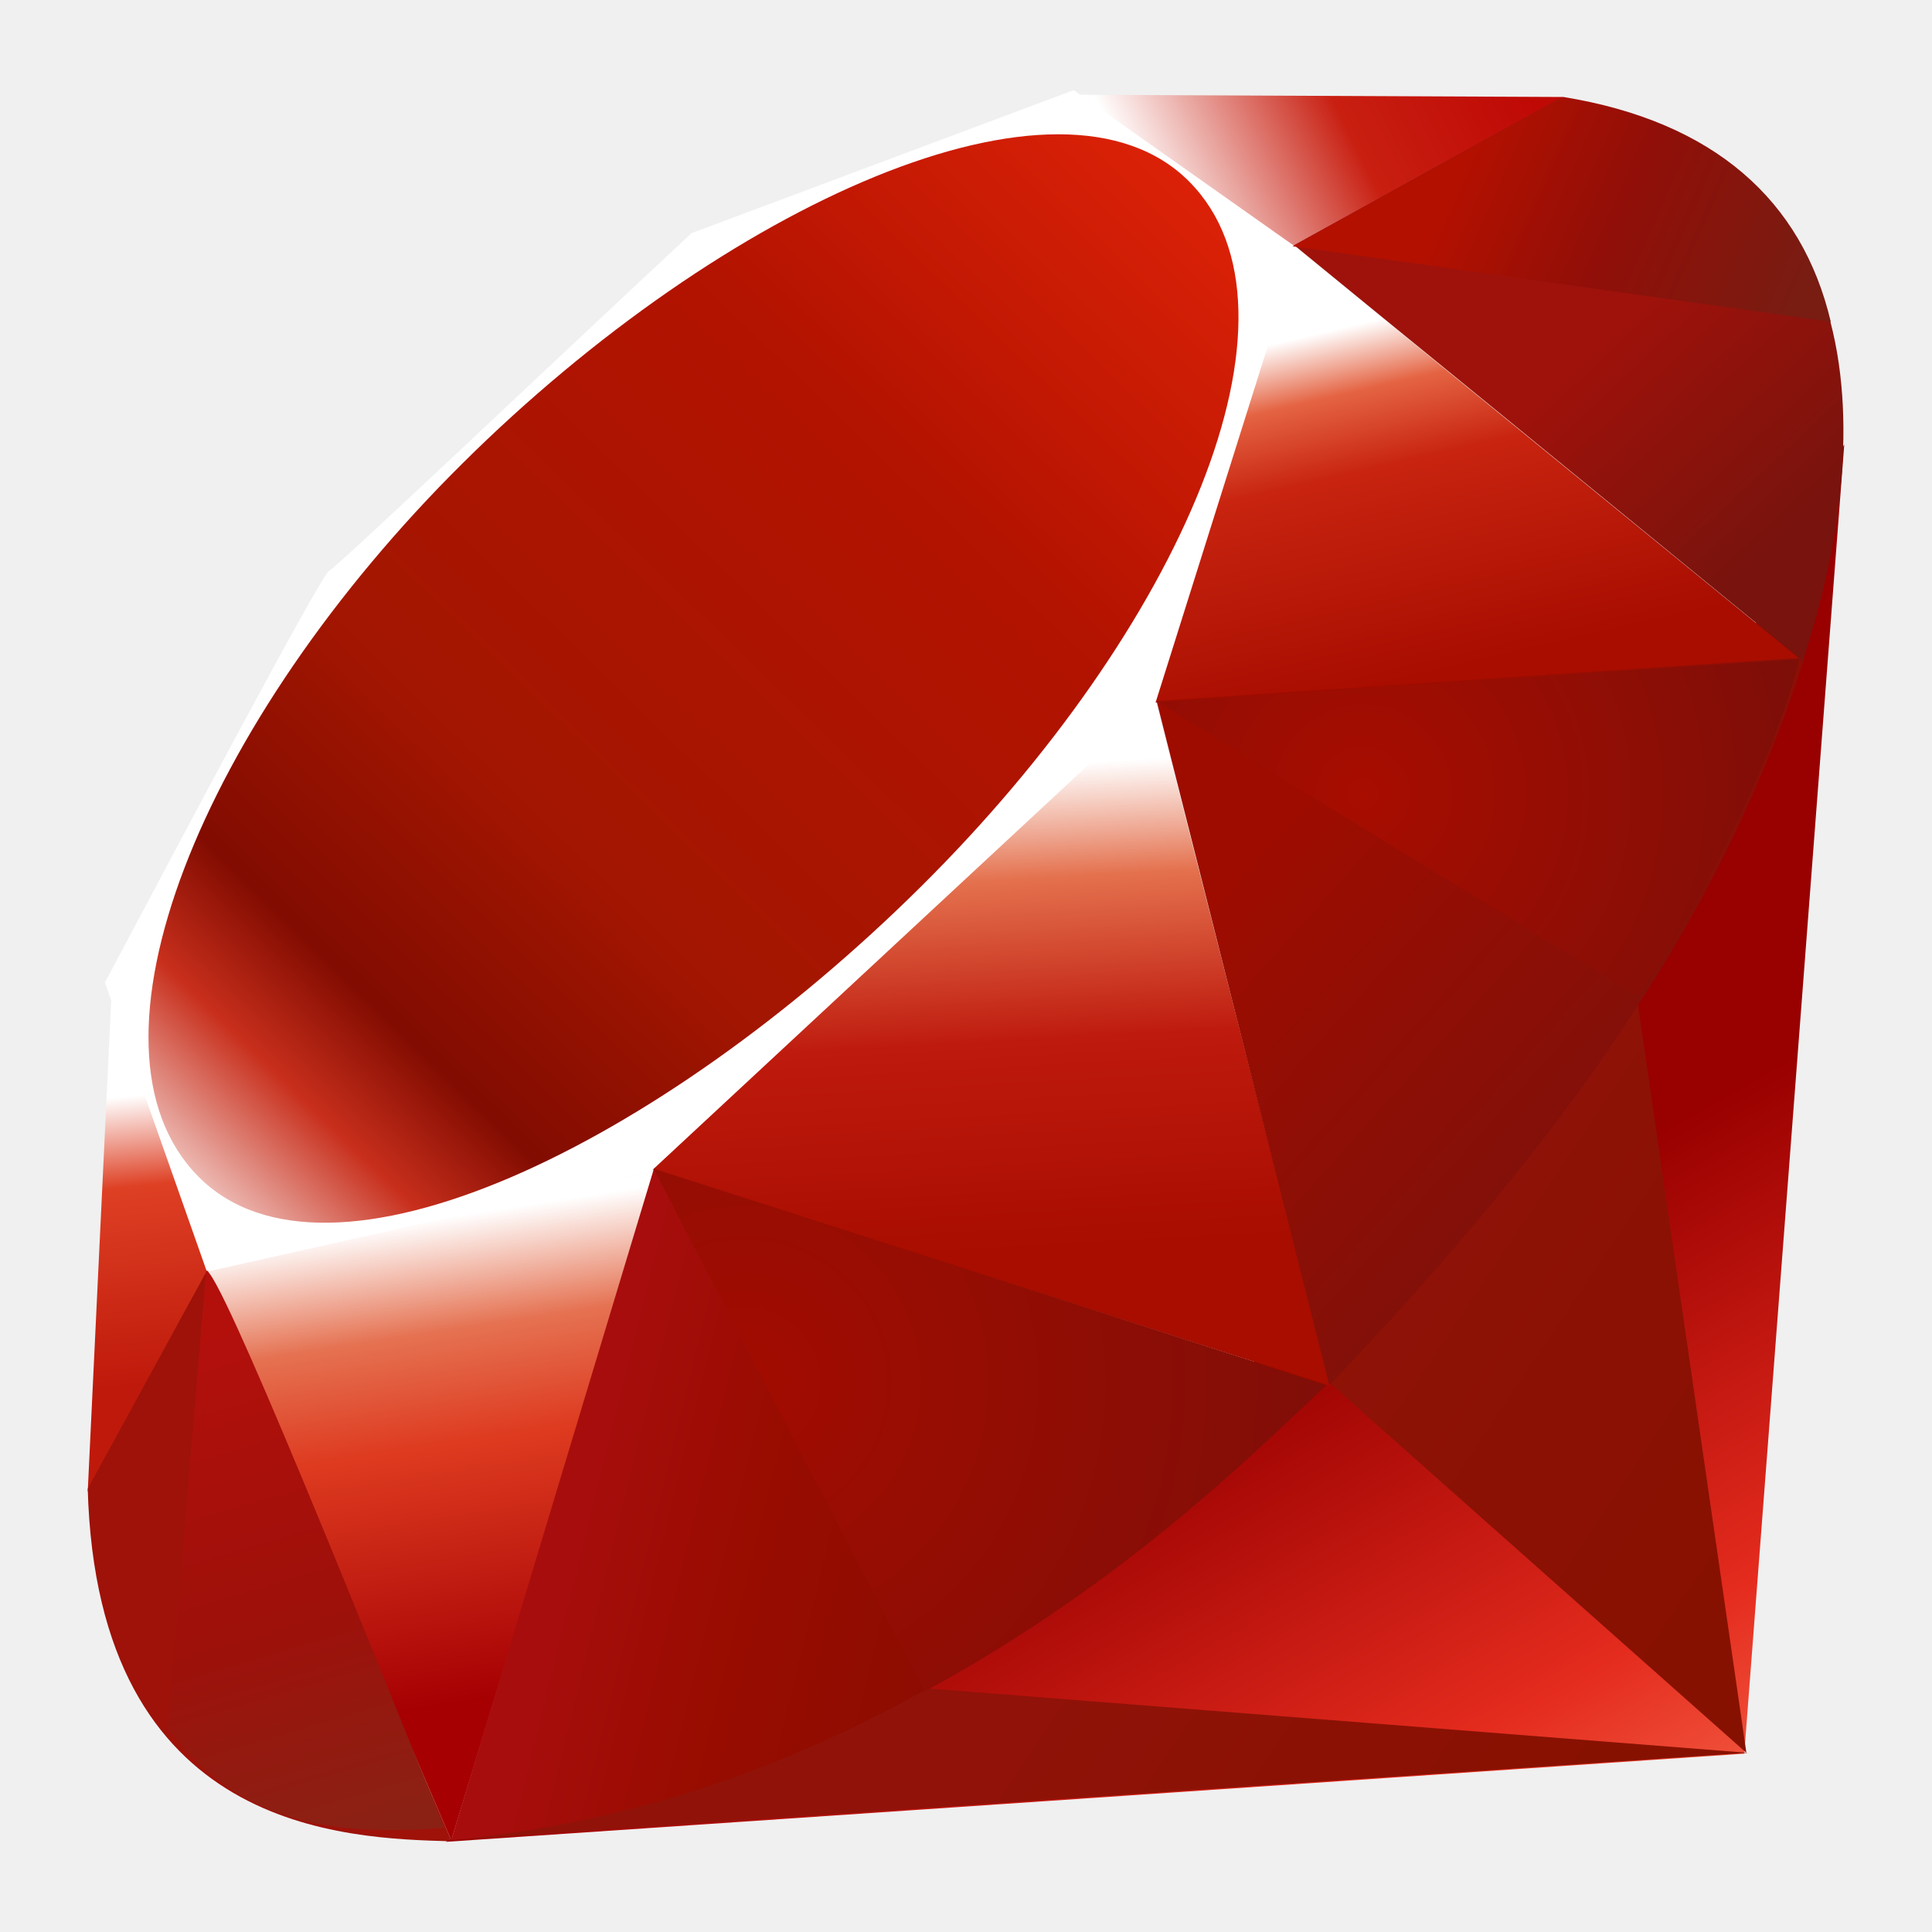
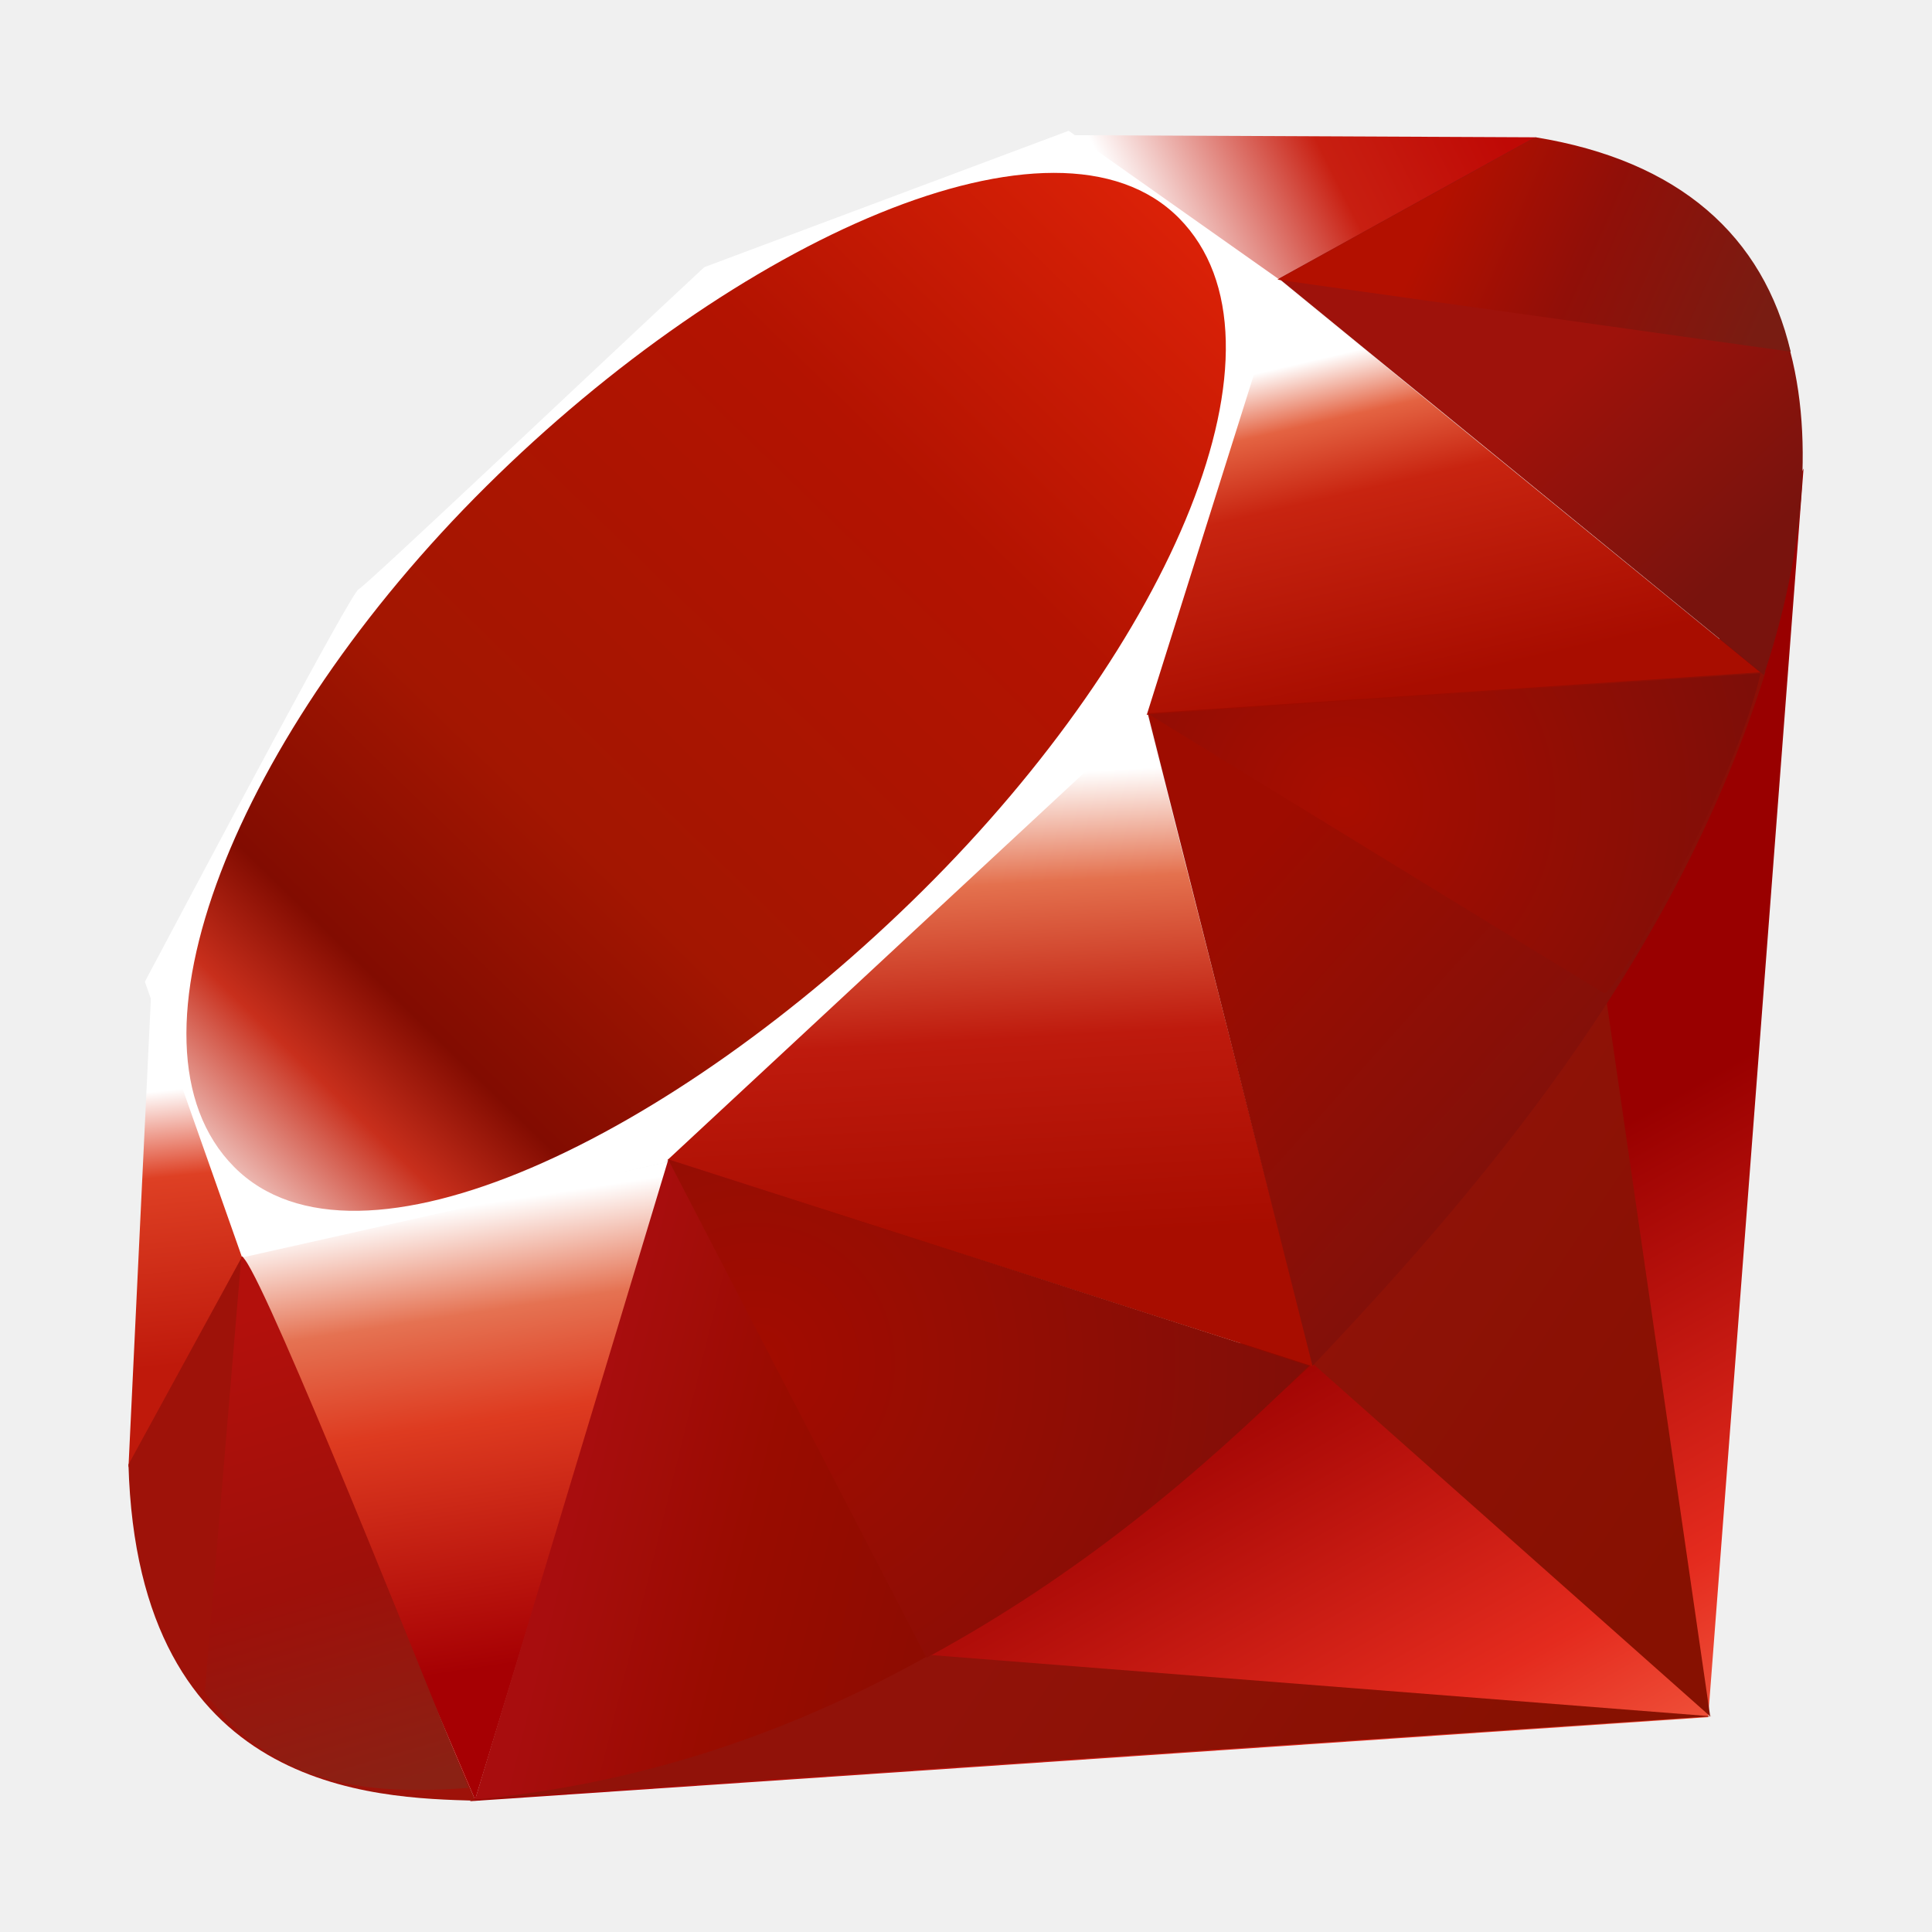
<svg xmlns="http://www.w3.org/2000/svg" xmlns:xlink="http://www.w3.org/1999/xlink" version="1.1" id="Layer_1" width="400" height="400" viewBox="0 0 400 400" overflow="visible" enable-background="new 0 0 198.13 197.58" xml:space="preserve" style="overflow:visible">
  <defs id="defs3489">
    <linearGradient id="XMLID_17_-9" gradientUnits="userSpaceOnUse" x1="174.074" y1="215.549" x2="132.276" y2="141.753">
      <stop offset="0" style="stop-color:#FB7655" id="stop3272-4" />
      <stop offset="0" style="stop-color:#FB7655" id="stop3274-5" />
      <stop offset="0.41" style="stop-color:#E42B1E" id="stop3276-1" />
      <stop offset="0.99" style="stop-color:#990000" id="stop3278-0" />
      <stop offset="1" style="stop-color:#990000" id="stop3280-3" />
    </linearGradient>
    <linearGradient id="XMLID_18_-7" gradientUnits="userSpaceOnUse" x1="194.895" y1="153.558" x2="141.028" y2="117.409">
      <stop offset="0" style="stop-color:#871101" id="stop3285-8" />
      <stop offset="0" style="stop-color:#871101" id="stop3287-8" />
      <stop offset="0.99" style="stop-color:#911209" id="stop3289-6" />
      <stop offset="1" style="stop-color:#911209" id="stop3291-0" />
    </linearGradient>
    <linearGradient id="XMLID_19_-4" gradientUnits="userSpaceOnUse" x1="151.795" y1="217.785" x2="97.93" y2="181.638">
      <stop offset="0" style="stop-color:#871101" id="stop3296-6" />
      <stop offset="0" style="stop-color:#871101" id="stop3298-7" />
      <stop offset="0.99" style="stop-color:#911209" id="stop3300-6" />
      <stop offset="1" style="stop-color:#911209" id="stop3302-0" />
    </linearGradient>
    <linearGradient id="XMLID_20_-9" gradientUnits="userSpaceOnUse" x1="38.696" y1="127.391" x2="47.047" y2="181.661">
      <stop offset="0" style="stop-color:#FFFFFF" id="stop3307-7" />
      <stop offset="0" style="stop-color:#FFFFFF" id="stop3309-5" />
      <stop offset="0.23" style="stop-color:#E57252" id="stop3311-9" />
      <stop offset="0.46" style="stop-color:#DE3B20" id="stop3313-7" />
      <stop offset="0.99" style="stop-color:#A60003" id="stop3315-8" />
      <stop offset="1" style="stop-color:#A60003" id="stop3317-5" />
    </linearGradient>
    <linearGradient id="XMLID_21_-3" gradientUnits="userSpaceOnUse" x1="96.133" y1="76.715" x2="99.21" y2="132.102">
      <stop offset="0" style="stop-color:#FFFFFF" id="stop3322-3" />
      <stop offset="0" style="stop-color:#FFFFFF" id="stop3324-8" />
      <stop offset="0.23" style="stop-color:#E4714E" id="stop3326-3" />
      <stop offset="0.56" style="stop-color:#BE1A0D" id="stop3328-7" />
      <stop offset="0.99" style="stop-color:#A80D00" id="stop3330-9" />
      <stop offset="1" style="stop-color:#A80D00" id="stop3332-3" />
    </linearGradient>
    <linearGradient id="XMLID_22_-7" gradientUnits="userSpaceOnUse" x1="147.103" y1="25.521" x2="156.314" y2="65.216">
      <stop offset="0" style="stop-color:#FFFFFF" id="stop3337-8" />
      <stop offset="0" style="stop-color:#FFFFFF" id="stop3339-7" />
      <stop offset="0.18" style="stop-color:#E46342" id="stop3341-4" />
      <stop offset="0.4" style="stop-color:#C82410" id="stop3343-1" />
      <stop offset="0.99" style="stop-color:#A80D00" id="stop3345-9" />
      <stop offset="1" style="stop-color:#A80D00" id="stop3347-0" />
    </linearGradient>
    <linearGradient id="XMLID_23_-9" gradientUnits="userSpaceOnUse" x1="118.976" y1="11.541" x2="158.669" y2="-8.305">
      <stop offset="0" style="stop-color:#FFFFFF" id="stop3352-8" />
      <stop offset="0" style="stop-color:#FFFFFF" id="stop3354-8" />
      <stop offset="0.54" style="stop-color:#C81F11" id="stop3356-5" />
      <stop offset="0.99" style="stop-color:#BF0905" id="stop3358-8" />
      <stop offset="1" style="stop-color:#BF0905" id="stop3360-4" />
    </linearGradient>
    <linearGradient id="XMLID_24_-3" gradientUnits="userSpaceOnUse" x1="3.903" y1="113.555" x2="7.17" y2="146.263">
      <stop offset="0" style="stop-color:#FFFFFF" id="stop3365-7" />
      <stop offset="0" style="stop-color:#FFFFFF" id="stop3367-1" />
      <stop offset="0.31" style="stop-color:#DE4024" id="stop3369-3" />
      <stop offset="0.99" style="stop-color:#BF190B" id="stop3371-8" />
      <stop offset="1" style="stop-color:#BF190B" id="stop3373-0" />
    </linearGradient>
    <linearGradient id="XMLID_25_-9" gradientUnits="userSpaceOnUse" x1="-18.556" y1="155.105" x2="135.015" y2="-2.809" gradientTransform="matrix(1.835529,0,0,1.835529,0,37.33619)">
      <stop offset="0" style="stop-color:#BD0012" id="stop3380-7" />
      <stop offset="0" style="stop-color:#BD0012" id="stop3382-9" />
      <stop offset="0.07" style="stop-color:#FFFFFF" id="stop3384-9" />
      <stop offset="0.17" style="stop-color:#FFFFFF" id="stop3386-3" />
      <stop offset="0.27" style="stop-color:#C82F1C" id="stop3388-2" />
      <stop offset="0.33" style="stop-color:#820C01" id="stop3390-4" />
      <stop offset="0.46" style="stop-color:#A31601" id="stop3392-3" />
      <stop offset="0.72" style="stop-color:#B31301" id="stop3394-7" />
      <stop offset="0.99" style="stop-color:#E82609" id="stop3396-1" />
      <stop offset="1" style="stop-color:#E82609" id="stop3398-2" />
    </linearGradient>
    <linearGradient id="XMLID_26_-2" gradientUnits="userSpaceOnUse" x1="99.075" y1="171.033" x2="52.818" y2="159.617" gradientTransform="matrix(1.835529,0,0,1.835529,0,37.33619)">
      <stop offset="0" style="stop-color:#8C0C01" id="stop3403-0" />
      <stop offset="0" style="stop-color:#8C0C01" id="stop3405-2" />
      <stop offset="0.54" style="stop-color:#990C00" id="stop3407-1" />
      <stop offset="0.99" style="stop-color:#A80D0E" id="stop3409-7" />
      <stop offset="1" style="stop-color:#A80D0E" id="stop3411-5" />
    </linearGradient>
    <linearGradient id="XMLID_27_-1" gradientUnits="userSpaceOnUse" x1="178.526" y1="115.515" x2="137.433" y2="78.684" gradientTransform="matrix(1.835529,0,0,1.835529,0,37.33619)">
      <stop offset="0" style="stop-color:#7E110B" id="stop3416-7" />
      <stop offset="0" style="stop-color:#7E110B" id="stop3418-4" />
      <stop offset="0.99" style="stop-color:#9E0C00" id="stop3420-1" />
      <stop offset="1" style="stop-color:#9E0C00" id="stop3422-7" />
    </linearGradient>
    <linearGradient id="XMLID_28_-1" gradientUnits="userSpaceOnUse" x1="193.624" y1="47.937" x2="173.154" y2="26.054" gradientTransform="matrix(1.835529,0,0,1.835529,0,37.33619)">
      <stop offset="0" style="stop-color:#79130D" id="stop3427-1" />
      <stop offset="0" style="stop-color:#79130D" id="stop3429-1" />
      <stop offset="0.99" style="stop-color:#9E120B" id="stop3431-7" />
      <stop offset="1" style="stop-color:#9E120B" id="stop3433-0" />
    </linearGradient>
    <radialGradient id="XMLID_29_-4" cx="143.832" cy="79.388" r="50.358" gradientUnits="userSpaceOnUse" gradientTransform="matrix(1.835529,0,0,1.835529,0,37.33619)">
      <stop offset="0" style="stop-color:#A80D00" id="stop3440-0" />
      <stop offset="0" style="stop-color:#A80D00" id="stop3442-8" />
      <stop offset="0.99" style="stop-color:#7E0E08" id="stop3444-5" />
      <stop offset="1" style="stop-color:#7E0E08" id="stop3446-1" />
    </radialGradient>
    <radialGradient id="XMLID_30_-6" cx="74.092" cy="145.751" r="66.944" gradientUnits="userSpaceOnUse" gradientTransform="matrix(1.835529,0,0,1.835529,0,37.33619)">
      <stop offset="0" style="stop-color:#A30C00" id="stop3451-6" />
      <stop offset="0" style="stop-color:#A30C00" id="stop3453-2" />
      <stop offset="0.99" style="stop-color:#800E08" id="stop3455-1" />
      <stop offset="1" style="stop-color:#800E08" id="stop3457-9" />
    </radialGradient>
    <linearGradient id="XMLID_31_-6" gradientUnits="userSpaceOnUse" x1="26.67" y1="197.336" x2="9.989" y2="140.742" gradientTransform="matrix(1.835529,0,0,1.835529,0,37.33619)">
      <stop offset="0" style="stop-color:#8B2114" id="stop3462-4" />
      <stop offset="0" style="stop-color:#8B2114" id="stop3464-8" />
      <stop offset="0.43" style="stop-color:#9E100A" id="stop3466-0" />
      <stop offset="0.99" style="stop-color:#B3100C" id="stop3468-8" />
      <stop offset="1" style="stop-color:#B3100C" id="stop3470-1" />
    </linearGradient>
    <linearGradient id="XMLID_32_-0" gradientUnits="userSpaceOnUse" x1="154.641" y1="9.798" x2="192.039" y2="26.306" gradientTransform="matrix(1.835529,0,0,1.835529,0,37.33619)">
      <stop offset="0" style="stop-color:#B31000" id="stop3475-2" />
      <stop offset="0" style="stop-color:#B31000" id="stop3477-2" />
      <stop offset="0.44" style="stop-color:#910F08" id="stop3479-9" />
      <stop offset="0.99" style="stop-color:#791C12" id="stop3481-7" />
      <stop offset="1" style="stop-color:#791C12" id="stop3483-5" />
    </linearGradient>
    <linearGradient y2="141.753" x2="132.276" y1="215.549" x1="174.074" gradientUnits="userSpaceOnUse" id="linearGradient3448" xlink:href="#XMLID_17_-9" />
    <linearGradient xlink:href="#XMLID_17_-9" id="linearGradient3216" gradientUnits="userSpaceOnUse" x1="174.074" y1="215.549" x2="132.276" y2="141.753" />
    <linearGradient xlink:href="#XMLID_18_-7" id="linearGradient3218" gradientUnits="userSpaceOnUse" x1="194.895" y1="153.558" x2="141.028" y2="117.409" />
    <linearGradient xlink:href="#XMLID_19_-4" id="linearGradient3220" gradientUnits="userSpaceOnUse" x1="151.795" y1="217.785" x2="97.93" y2="181.638" />
    <linearGradient xlink:href="#XMLID_20_-9" id="linearGradient3222" gradientUnits="userSpaceOnUse" x1="38.696" y1="127.391" x2="47.047" y2="181.661" />
    <linearGradient xlink:href="#XMLID_21_-3" id="linearGradient3224" gradientUnits="userSpaceOnUse" x1="96.133" y1="76.715" x2="99.21" y2="132.102" />
    <linearGradient xlink:href="#XMLID_22_-7" id="linearGradient3226" gradientUnits="userSpaceOnUse" x1="147.103" y1="25.521" x2="156.314" y2="65.216" />
    <linearGradient xlink:href="#XMLID_23_-9" id="linearGradient3228" gradientUnits="userSpaceOnUse" x1="118.976" y1="11.541" x2="158.669" y2="-8.305" />
    <linearGradient xlink:href="#XMLID_24_-3" id="linearGradient3230" gradientUnits="userSpaceOnUse" x1="3.903" y1="113.555" x2="7.17" y2="146.263" />
    <linearGradient xlink:href="#XMLID_25_-9" id="linearGradient3232" gradientUnits="userSpaceOnUse" gradientTransform="matrix(1.835529,0,0,1.835529,0,37.33619)" x1="-18.556" y1="155.105" x2="135.015" y2="-2.809" />
    <linearGradient xlink:href="#XMLID_26_-2" id="linearGradient3234" gradientUnits="userSpaceOnUse" gradientTransform="matrix(1.835529,0,0,1.835529,0,37.33619)" x1="99.075" y1="171.033" x2="52.818" y2="159.617" />
    <linearGradient xlink:href="#XMLID_27_-1" id="linearGradient3236" gradientUnits="userSpaceOnUse" gradientTransform="matrix(1.835529,0,0,1.835529,0,37.33619)" x1="178.526" y1="115.515" x2="137.433" y2="78.684" />
    <linearGradient xlink:href="#XMLID_28_-1" id="linearGradient3238" gradientUnits="userSpaceOnUse" gradientTransform="matrix(1.835529,0,0,1.835529,0,37.33619)" x1="193.624" y1="47.937" x2="173.154" y2="26.054" />
    <radialGradient xlink:href="#XMLID_29_-4" id="radialGradient3240" gradientUnits="userSpaceOnUse" gradientTransform="matrix(1.835529,0,0,1.835529,0,37.33619)" cx="143.832" cy="79.388" r="50.358" />
    <radialGradient xlink:href="#XMLID_30_-6" id="radialGradient3242" gradientUnits="userSpaceOnUse" gradientTransform="matrix(1.835529,0,0,1.835529,0,37.33619)" cx="74.092" cy="145.751" r="66.944" />
    <linearGradient xlink:href="#XMLID_31_-6" id="linearGradient3244" gradientUnits="userSpaceOnUse" gradientTransform="matrix(1.835529,0,0,1.835529,0,37.33619)" x1="26.67" y1="197.336" x2="9.989" y2="140.742" />
    <linearGradient xlink:href="#XMLID_32_-0" id="linearGradient3246" gradientUnits="userSpaceOnUse" gradientTransform="matrix(1.835529,0,0,1.835529,0,37.33619)" x1="154.641" y1="9.798" x2="192.039" y2="26.306" />
  </defs>
  <linearGradient id="XMLID_17_" gradientUnits="userSpaceOnUse" x1="174.074" y1="215.549" x2="132.276" y2="141.753">
    <stop offset="0" style="stop-color:#FB7655" id="stop3272" />
    <stop offset="0" style="stop-color:#FB7655" id="stop3274" />
    <stop offset="0.41" style="stop-color:#E42B1E" id="stop3276" />
    <stop offset="0.99" style="stop-color:#990000" id="stop3278" />
    <stop offset="1" style="stop-color:#990000" id="stop3280" />
  </linearGradient>
  <linearGradient id="XMLID_18_" gradientUnits="userSpaceOnUse" x1="194.895" y1="153.558" x2="141.028" y2="117.409">
    <stop offset="0" style="stop-color:#871101" id="stop3285" />
    <stop offset="0" style="stop-color:#871101" id="stop3287" />
    <stop offset="0.99" style="stop-color:#911209" id="stop3289" />
    <stop offset="1" style="stop-color:#911209" id="stop3291" />
  </linearGradient>
  <linearGradient id="XMLID_19_" gradientUnits="userSpaceOnUse" x1="151.795" y1="217.785" x2="97.93" y2="181.638">
    <stop offset="0" style="stop-color:#871101" id="stop3296" />
    <stop offset="0" style="stop-color:#871101" id="stop3298" />
    <stop offset="0.99" style="stop-color:#911209" id="stop3300" />
    <stop offset="1" style="stop-color:#911209" id="stop3302" />
  </linearGradient>
  <linearGradient id="XMLID_20_" gradientUnits="userSpaceOnUse" x1="38.696" y1="127.391" x2="47.047" y2="181.661">
    <stop offset="0" style="stop-color:#FFFFFF" id="stop3307" />
    <stop offset="0" style="stop-color:#FFFFFF" id="stop3309" />
    <stop offset="0.23" style="stop-color:#E57252" id="stop3311" />
    <stop offset="0.46" style="stop-color:#DE3B20" id="stop3313" />
    <stop offset="0.99" style="stop-color:#A60003" id="stop3315" />
    <stop offset="1" style="stop-color:#A60003" id="stop3317" />
  </linearGradient>
  <linearGradient id="XMLID_21_" gradientUnits="userSpaceOnUse" x1="96.133" y1="76.715" x2="99.21" y2="132.102">
    <stop offset="0" style="stop-color:#FFFFFF" id="stop3322" />
    <stop offset="0" style="stop-color:#FFFFFF" id="stop3324" />
    <stop offset="0.23" style="stop-color:#E4714E" id="stop3326" />
    <stop offset="0.56" style="stop-color:#BE1A0D" id="stop3328" />
    <stop offset="0.99" style="stop-color:#A80D00" id="stop3330" />
    <stop offset="1" style="stop-color:#A80D00" id="stop3332" />
  </linearGradient>
  <linearGradient id="XMLID_22_" gradientUnits="userSpaceOnUse" x1="147.103" y1="25.521" x2="156.314" y2="65.216">
    <stop offset="0" style="stop-color:#FFFFFF" id="stop3337" />
    <stop offset="0" style="stop-color:#FFFFFF" id="stop3339" />
    <stop offset="0.18" style="stop-color:#E46342" id="stop3341" />
    <stop offset="0.4" style="stop-color:#C82410" id="stop3343" />
    <stop offset="0.99" style="stop-color:#A80D00" id="stop3345" />
    <stop offset="1" style="stop-color:#A80D00" id="stop3347" />
  </linearGradient>
  <linearGradient id="XMLID_23_" gradientUnits="userSpaceOnUse" x1="118.976" y1="11.541" x2="158.669" y2="-8.305">
    <stop offset="0" style="stop-color:#FFFFFF" id="stop3352" />
    <stop offset="0" style="stop-color:#FFFFFF" id="stop3354" />
    <stop offset="0.54" style="stop-color:#C81F11" id="stop3356" />
    <stop offset="0.99" style="stop-color:#BF0905" id="stop3358" />
    <stop offset="1" style="stop-color:#BF0905" id="stop3360" />
  </linearGradient>
  <linearGradient id="XMLID_24_" gradientUnits="userSpaceOnUse" x1="3.903" y1="113.555" x2="7.17" y2="146.263">
    <stop offset="0" style="stop-color:#FFFFFF" id="stop3365" />
    <stop offset="0" style="stop-color:#FFFFFF" id="stop3367" />
    <stop offset="0.31" style="stop-color:#DE4024" id="stop3369" />
    <stop offset="0.99" style="stop-color:#BF190B" id="stop3371" />
    <stop offset="1" style="stop-color:#BF190B" id="stop3373" />
  </linearGradient>
  <linearGradient id="XMLID_25_" gradientUnits="userSpaceOnUse" x1="-18.556" y1="155.105" x2="135.015" y2="-2.809">
    <stop offset="0" style="stop-color:#BD0012" id="stop3380" />
    <stop offset="0" style="stop-color:#BD0012" id="stop3382" />
    <stop offset="0.07" style="stop-color:#FFFFFF" id="stop3384" />
    <stop offset="0.17" style="stop-color:#FFFFFF" id="stop3386" />
    <stop offset="0.27" style="stop-color:#C82F1C" id="stop3388" />
    <stop offset="0.33" style="stop-color:#820C01" id="stop3390" />
    <stop offset="0.46" style="stop-color:#A31601" id="stop3392" />
    <stop offset="0.72" style="stop-color:#B31301" id="stop3394" />
    <stop offset="0.99" style="stop-color:#E82609" id="stop3396" />
    <stop offset="1" style="stop-color:#E82609" id="stop3398" />
  </linearGradient>
  <linearGradient id="XMLID_26_" gradientUnits="userSpaceOnUse" x1="99.075" y1="171.033" x2="52.818" y2="159.617">
    <stop offset="0" style="stop-color:#8C0C01" id="stop3403" />
    <stop offset="0" style="stop-color:#8C0C01" id="stop3405" />
    <stop offset="0.54" style="stop-color:#990C00" id="stop3407" />
    <stop offset="0.99" style="stop-color:#A80D0E" id="stop3409" />
    <stop offset="1" style="stop-color:#A80D0E" id="stop3411" />
  </linearGradient>
  <linearGradient id="XMLID_27_" gradientUnits="userSpaceOnUse" x1="178.526" y1="115.515" x2="137.433" y2="78.684">
    <stop offset="0" style="stop-color:#7E110B" id="stop3416" />
    <stop offset="0" style="stop-color:#7E110B" id="stop3418" />
    <stop offset="0.99" style="stop-color:#9E0C00" id="stop3420" />
    <stop offset="1" style="stop-color:#9E0C00" id="stop3422" />
  </linearGradient>
  <linearGradient id="XMLID_28_" gradientUnits="userSpaceOnUse" x1="193.624" y1="47.937" x2="173.154" y2="26.054">
    <stop offset="0" style="stop-color:#79130D" id="stop3427" />
    <stop offset="0" style="stop-color:#79130D" id="stop3429" />
    <stop offset="0.99" style="stop-color:#9E120B" id="stop3431" />
    <stop offset="1" style="stop-color:#9E120B" id="stop3433" />
  </linearGradient>
  <radialGradient id="XMLID_29_" cx="143.832" cy="79.388" r="50.358" gradientUnits="userSpaceOnUse">
    <stop offset="0" style="stop-color:#A80D00" id="stop3440" />
    <stop offset="0" style="stop-color:#A80D00" id="stop3442" />
    <stop offset="0.99" style="stop-color:#7E0E08" id="stop3444" />
    <stop offset="1" style="stop-color:#7E0E08" id="stop3446" />
  </radialGradient>
  <radialGradient id="XMLID_30_" cx="74.092" cy="145.751" r="66.944" gradientUnits="userSpaceOnUse">
    <stop offset="0" style="stop-color:#A30C00" id="stop3451" />
    <stop offset="0" style="stop-color:#A30C00" id="stop3453" />
    <stop offset="0.99" style="stop-color:#800E08" id="stop3455" />
    <stop offset="1" style="stop-color:#800E08" id="stop3457" />
  </radialGradient>
  <linearGradient id="XMLID_31_" gradientUnits="userSpaceOnUse" x1="26.67" y1="197.336" x2="9.989" y2="140.742">
    <stop offset="0" style="stop-color:#8B2114" id="stop3462" />
    <stop offset="0" style="stop-color:#8B2114" id="stop3464" />
    <stop offset="0.43" style="stop-color:#9E100A" id="stop3466" />
    <stop offset="0.99" style="stop-color:#B3100C" id="stop3468" />
    <stop offset="1" style="stop-color:#B3100C" id="stop3470" />
  </linearGradient>
  <linearGradient id="XMLID_32_" gradientUnits="userSpaceOnUse" x1="154.641" y1="9.798" x2="192.039" y2="26.306">
    <stop offset="0" style="stop-color:#B31000" id="stop3475" />
    <stop offset="0" style="stop-color:#B31000" id="stop3477" />
    <stop offset="0.44" style="stop-color:#910F08" id="stop3479" />
    <stop offset="0.99" style="stop-color:#791C12" id="stop3481" />
    <stop offset="1" style="stop-color:#791C12" id="stop3483" />
  </linearGradient>
-   <g id="g3196" transform="translate(18.16332,-18.6681)">
-     <polygon transform="matrix(1.835529,0,0,1.835529,0,37.33619)" id="polygon3282" points="186.849,187.641 198.13,39.95 153.5,130.41 40.38,197.58 " clip-rule="evenodd" style="fill:url(#linearGradient3216);fill-rule:evenodd" />
+   <g id="g3196" transform="matrix(0.9536104,0,0,0.9536104,26.59865,-8.524172)">
+     <polygon transform="matrix(1.835529,0,0,1.835529,0,37.33619)" id="polygon3282" points="40.38,197.58 186.849,187.641 198.13,39.95 153.5,130.41 " clip-rule="evenodd" style="fill:url(#linearGradient3216);fill-rule:evenodd" />
    <polygon transform="matrix(1.835529,0,0,1.835529,0,37.33619)" id="polygon3293" points="174.5,100.65 140.209,145.93 187.089,187.54 " clip-rule="evenodd" style="fill:url(#linearGradient3218);fill-rule:evenodd" />
    <polygon transform="matrix(1.835529,0,0,1.835529,0,37.33619)" id="polygon3304" points="95.03,180.3 40.87,197.391 187.259,187.54 " clip-rule="evenodd" style="fill:url(#linearGradient3220);fill-rule:evenodd" />
    <polygon transform="matrix(1.835529,0,0,1.835529,0,37.33619)" id="polygon3319" points="64.04,121.93 13.34,132.771 41,197.41 " clip-rule="evenodd" style="fill:url(#linearGradient3222);fill-rule:evenodd" />
    <polygon transform="matrix(1.835529,0,0,1.835529,0,37.33619)" id="polygon3334" points="119,63.14 58.33,120.01 140.2,146.18 " clip-rule="evenodd" style="fill:url(#linearGradient3224);fill-rule:evenodd" />
    <polygon transform="matrix(1.835529,0,0,1.835529,0,37.33619)" id="polygon3349" points="135.97,17.47 120,69.1 193.32,64.31 " clip-rule="evenodd" style="fill:url(#linearGradient3226);fill-rule:evenodd" />
    <polygon transform="matrix(1.835529,0,0,1.835529,0,37.33619)" id="polygon3362" points="132.77,19.41 111.49,0.52 166.5,0.77 " clip-rule="evenodd" style="fill:url(#linearGradient3228);fill-rule:evenodd" />
    <polygon transform="matrix(1.835529,0,0,1.835529,0,37.33619)" id="polygon3375" points="14.13,132.32 2.7,101.62 0,158.09 " clip-rule="evenodd" style="fill:url(#linearGradient3230);fill-rule:evenodd" />
    <path id="path3377" d="M 3.561,222.082 24.67,281.957 116.391,261.379 221.108,164.059 250.66,70.192 204.127,37.336 125.016,66.943 c -24.925,23.183 -73.291,69.053 -75.035,69.915 -1.725,0.881 -31.938,57.984 -46.421,85.224 z" clip-rule="evenodd" style="fill:#ffffff;fill-rule:evenodd" />
    <path id="path3400" d="M 77.68,114.52 C 131.699,60.959 201.339,29.315 228.064,56.279 254.773,83.243 226.449,148.771 172.43,202.314 118.41,255.856 49.633,289.244 22.926,262.28 -3.8,235.335 23.66,168.063 77.68,114.52 z" clip-rule="evenodd" style="fill:url(#linearGradient3232);fill-rule:evenodd" />
    <path id="path3413" d="m 75.257,399.633 41.96,-138.986 139.353,44.769 c -50.385,47.247 -106.424,87.188 -181.314,94.218 z" clip-rule="evenodd" style="fill:url(#linearGradient3234);fill-rule:evenodd" />
    <path id="path3424" d="m 221.291,163.786 35.774,141.703 c 42.089,-44.255 79.864,-91.832 98.364,-150.679 l -134.139,8.976 z" clip-rule="evenodd" style="fill:url(#linearGradient3236);fill-rule:evenodd" />
    <path id="path3435" d="M 355.065,155.526 C 369.382,112.318 372.686,50.332 305.173,38.823 L 249.777,69.421 355.065,155.526 z" clip-rule="evenodd" style="fill:url(#linearGradient3238);fill-rule:evenodd" />
    <path id="path3437" d="m 0,326.891 c 1.982,71.312 53.432,72.375 75.348,73.001 L 24.725,281.663 0,326.891 z" clip-rule="evenodd" style="fill:#9e1209;fill-rule:evenodd" />
    <path id="path3448" d="m 221.491,164.006 c 32.342,19.879 97.523,59.802 98.845,60.536 2.054,1.156 28.102,-43.924 34.012,-69.401 l -132.857,8.866 z" clip-rule="evenodd" style="fill:url(#radialGradient3240);fill-rule:evenodd" />
    <path id="path3459" d="m 117.162,260.647 56.094,108.223 c 33.168,-17.988 59.141,-39.904 82.929,-63.381 L 117.162,260.647 z" clip-rule="evenodd" style="fill:url(#radialGradient3242);fill-rule:evenodd" />
    <path id="path3472" d="m 24.504,281.81 -7.948,94.64 c 14.996,20.485 35.628,22.265 57.269,20.668 C 58.168,358.15 26.89,280.232 24.504,281.81 z" clip-rule="evenodd" style="fill:url(#linearGradient3244);fill-rule:evenodd" />
    <path id="path3485" d="M 249.448,69.66 360.883,85.299 c -5.947,-25.202 -24.211,-41.465 -55.341,-46.549 l -56.094,30.91 z" clip-rule="evenodd" style="fill:url(#linearGradient3246);fill-rule:evenodd" />
  </g>
</svg>
